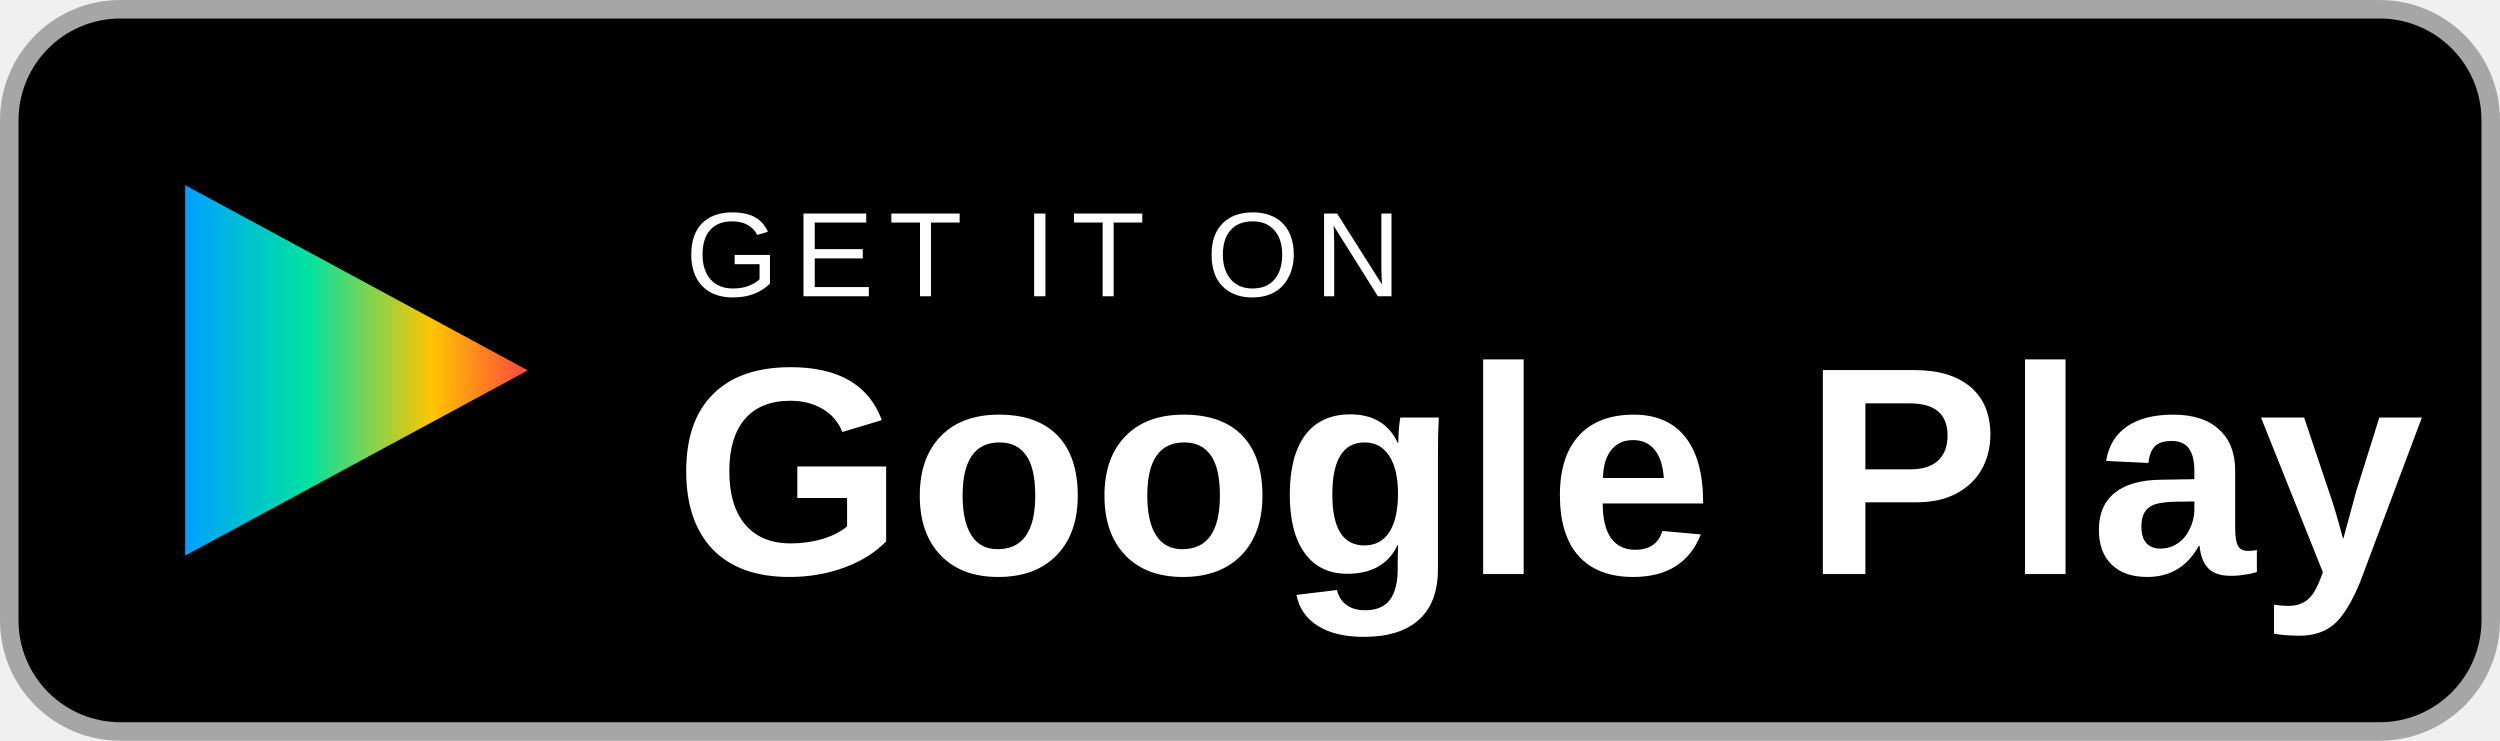
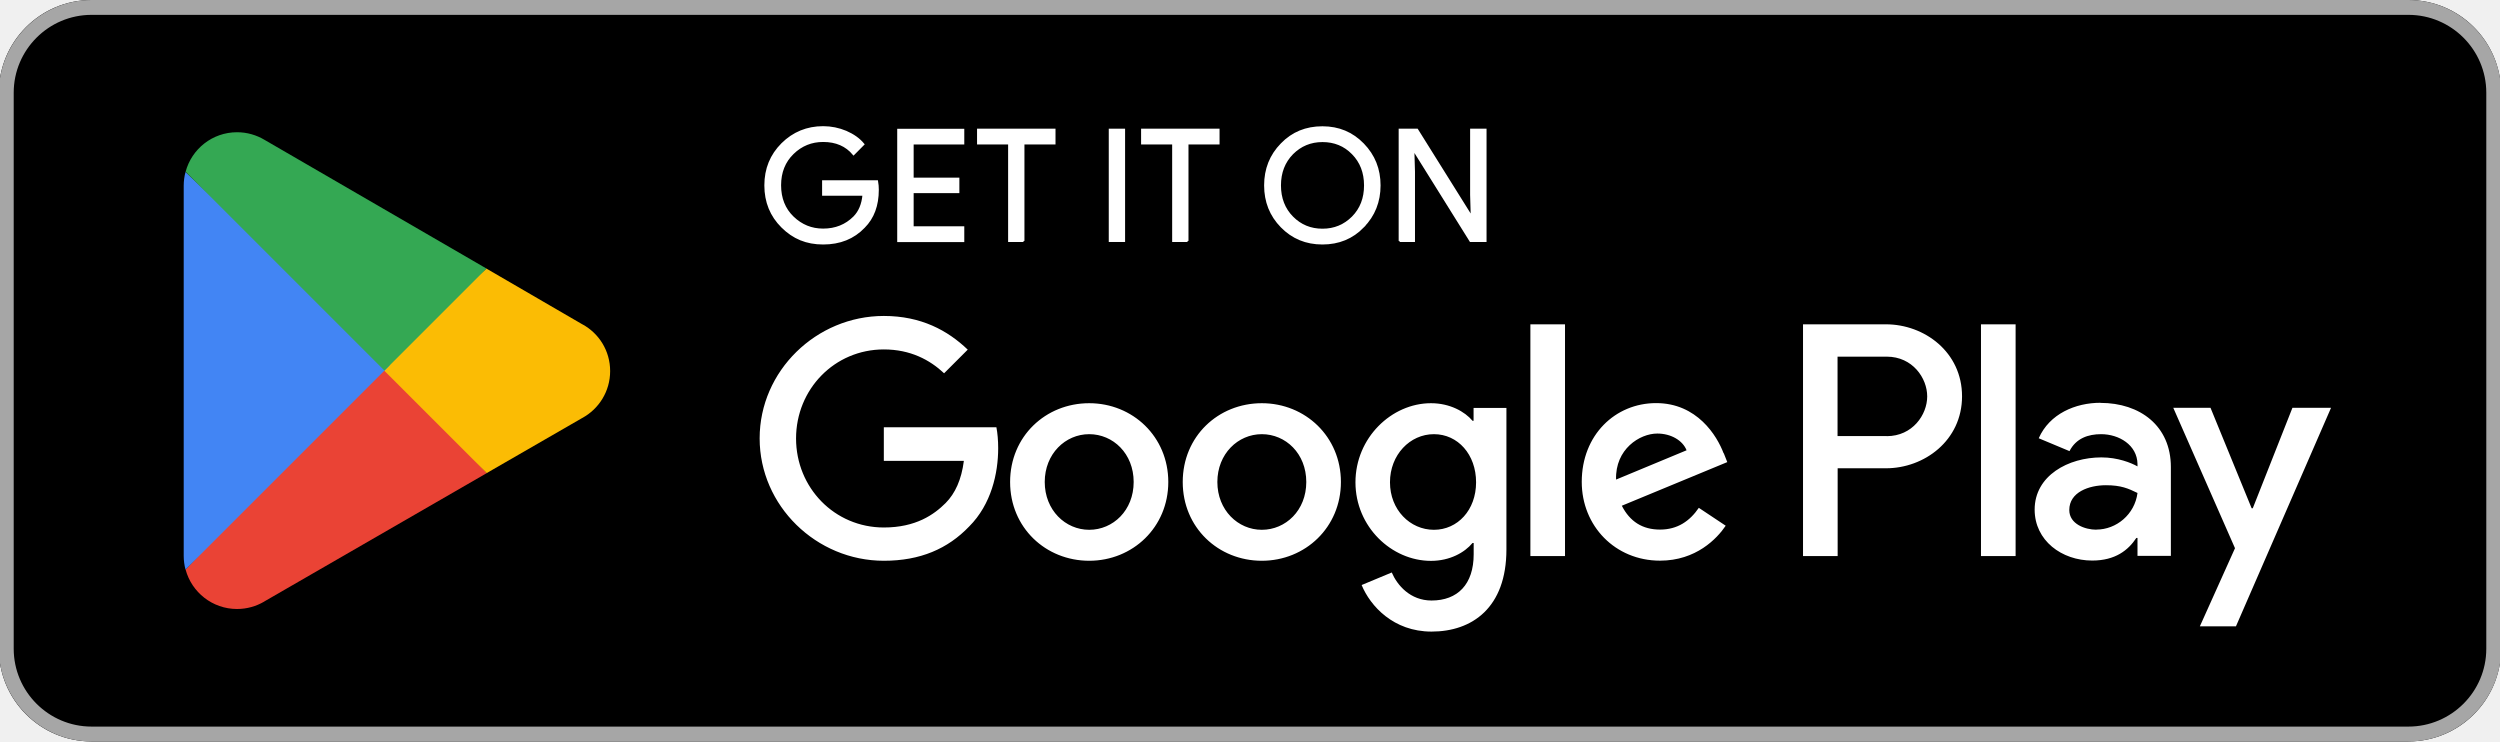
- <svg xmlns="http://www.w3.org/2000/svg" width="135" height="40" viewBox="0 0 135 40" role="img" aria-label="Get it on Google Play">
+ <svg xmlns="http://www.w3.org/2000/svg" id="artwork" version="1.1" viewBox="0 0 238.96 70.87">
  <defs>
-     <linearGradient id="gpPlay" x1="10" y1="20" x2="29" y2="20" gradientUnits="userSpaceOnUse">
-       <stop offset="0" stop-color="#00A0FF" />
-       <stop offset="0.35" stop-color="#00E2A0" />
-       <stop offset="0.7" stop-color="#FFC500" />
-       <stop offset="1" stop-color="#FF3A44" />
-     </linearGradient>
+     <style>
+       .st0 {
+         fill: #4285f4;
+       }
+ 
+       .st1 {
+         fill: #a6a6a6;
+       }
+ 
+       .st2 {
+         stroke: #fff;
+         stroke-miterlimit: 10;
+         stroke-width: .2px;
+       }
+ 
+       .st2, .st3 {
+         fill: #fff;
+       }
+ 
+       .st4 {
+         fill: #34a853;
+       }
+ 
+       .st5 {
+         fill: #fbbc04;
+       }
+ 
+       .st6 {
+         fill: #ea4335;
+       }
+     </style>
  </defs>
-   <rect x="0.5" y="0.5" width="134" height="39" rx="6" ry="6" fill="#000000" stroke="#A6A6A6" stroke-width="1" />
-   <path d="M10 10 L10 30 L28.5 20 Z" fill="url(#gpPlay)" />
-   <text x="37" y="16" fill="#FFFFFF" font-family="'Helvetica Neue',Arial,sans-serif" font-size="6.5" letter-spacing="0.8">GET IT ON</text>
-   <text x="36.4" y="31" fill="#FFFFFF" font-family="'Helvetica Neue',Arial,sans-serif" font-size="16" font-weight="600" letter-spacing="0.2">Google Play</text>
+   <rect x="-.11" width="239.17" height="70.87" rx="8.86" ry="8.86" />
+   <path class="st1" d="M230.21,1.42c4.1,0,7.44,3.34,7.44,7.44v53.15c0,4.1-3.34,7.44-7.44,7.44H8.75c-4.1,0-7.44-3.34-7.44-7.44V8.86C1.31,4.76,4.65,1.42,8.75,1.42h221.46M230.21,0H8.75C3.88,0-.11,3.99-.11,8.86v53.15c0,4.87,3.99,8.86,8.86,8.86h221.46c4.87,0,8.86-3.99,8.86-8.86V8.86c0-4.87-3.99-8.86-8.86-8.86h0Z" />
+   <g>
+     <path class="st2" d="M83.9,18.15c0,1.48-.44,2.67-1.32,3.55-1,1.05-2.3,1.57-3.9,1.57s-2.84-.53-3.91-1.59c-1.07-1.06-1.61-2.38-1.61-3.96s.54-2.89,1.61-3.96c1.07-1.06,2.38-1.6,3.91-1.6.76,0,1.49.15,2.18.44.69.3,1.25.69,1.66,1.19l-.93.94c-.7-.84-1.67-1.26-2.91-1.26-1.12,0-2.09.39-2.9,1.18s-1.22,1.81-1.22,3.06.41,2.28,1.22,3.06c.82.79,1.78,1.18,2.9,1.18,1.19,0,2.18-.4,2.97-1.19.51-.52.81-1.23.89-2.15h-3.86v-1.28h5.15c.05.28.07.54.07.8Z" />
+     <path class="st2" d="M92.07,13.71h-4.84v3.37h4.37v1.28h-4.37v3.37h4.84v1.31h-6.21v-10.63h6.21v1.31h0Z" />
+     <path class="st2" d="M97.83,23.03h-1.37v-9.32h-2.97v-1.31h7.3v1.31h-2.97s0,9.32,0,9.32Z" />
+     <path class="st2" d="M106.08,23.03v-10.63h1.36v10.63h-1.36Z" />
+     <path class="st2" d="M113.51,23.03h-1.37v-9.32h-2.97v-1.31h7.3v1.31h-2.97s0,9.32,0,9.32Z" />
+     <path class="st2" d="M130.3,21.66c-1.05,1.08-2.34,1.61-3.9,1.61s-2.85-.54-3.9-1.61c-1.05-1.07-1.57-2.39-1.57-3.94s.52-2.87,1.57-3.94c1.04-1.08,2.34-1.61,3.9-1.61s2.84.54,3.89,1.62c1.05,1.08,1.57,2.39,1.57,3.93s-.52,2.87-1.57,3.94ZM123.52,20.77c.79.8,1.75,1.19,2.89,1.19s2.1-.4,2.89-1.19c.79-.8,1.18-1.81,1.18-3.05s-.4-2.26-1.18-3.05c-.78-.8-1.75-1.19-2.89-1.19s-2.1.4-2.89,1.19c-.78.8-1.18,1.81-1.18,3.05s.4,2.26,1.18,3.05Z" />
+     <path class="st2" d="M133.79,23.03v-10.63h1.66l5.17,8.27h.06l-.06-2.05v-6.22h1.37v10.63h-1.43l-5.41-8.67h-.06l.06,2.05v6.62h-1.37,0Z" />
+   </g>
+   <path class="st3" d="M120.61,38.54c-4.17,0-7.56,3.17-7.56,7.53s3.4,7.53,7.56,7.53,7.56-3.2,7.56-7.53-3.4-7.53-7.56-7.53ZM120.61,50.64c-2.28,0-4.25-1.88-4.25-4.57s1.97-4.57,4.25-4.57,4.25,1.85,4.25,4.57-1.97,4.57-4.25,4.57ZM104.11,38.54c-4.17,0-7.56,3.17-7.56,7.53s3.4,7.53,7.56,7.53,7.56-3.2,7.56-7.53-3.4-7.53-7.56-7.53ZM104.11,50.64c-2.28,0-4.25-1.88-4.25-4.57s1.97-4.57,4.25-4.57,4.25,1.85,4.25,4.57-1.97,4.57-4.25,4.57ZM84.48,40.85v3.2h7.65c-.23,1.8-.83,3.11-1.74,4.03-1.11,1.11-2.85,2.34-5.91,2.34-4.71,0-8.39-3.8-8.39-8.51s3.68-8.51,8.39-8.51c2.54,0,4.4,1,5.76,2.28l2.26-2.26c-1.91-1.83-4.45-3.22-8.02-3.22-6.45,0-11.87,5.25-11.87,11.7s5.42,11.7,11.87,11.7c3.48,0,6.11-1.14,8.16-3.28,2.11-2.11,2.77-5.08,2.77-7.48,0-.74-.06-1.43-.17-2h-10.76,0ZM164.75,43.33c-.63-1.68-2.54-4.8-6.45-4.8s-7.11,3.05-7.11,7.53c0,4.22,3.2,7.53,7.48,7.53,3.45,0,5.45-2.11,6.28-3.34l-2.57-1.71c-.86,1.26-2.03,2.08-3.71,2.08s-2.88-.77-3.65-2.28l10.08-4.17-.34-.86h0ZM154.47,45.84c-.09-2.91,2.26-4.4,3.94-4.4,1.31,0,2.43.66,2.8,1.6l-6.74,2.8ZM146.28,53.15h3.31v-22.15h-3.31v22.15ZM140.86,40.22h-.11c-.74-.88-2.17-1.68-3.97-1.68-3.77,0-7.22,3.31-7.22,7.56s3.45,7.51,7.22,7.51c1.8,0,3.22-.8,3.97-1.71h.11v1.08c0,2.88-1.54,4.42-4.03,4.42-2.03,0-3.28-1.46-3.8-2.68l-2.88,1.2c.83,2,3.03,4.45,6.68,4.45,3.88,0,7.16-2.28,7.16-7.85v-13.53h-3.14v1.23ZM137.06,50.64c-2.28,0-4.2-1.91-4.2-4.54s1.91-4.6,4.2-4.6,4.03,1.94,4.03,4.6-1.77,4.54-4.03,4.54ZM180.26,31h-7.92v22.15h3.31v-8.39h4.62c3.66,0,7.27-2.65,7.27-6.88s-3.6-6.88-7.27-6.88ZM180.34,41.68h-4.7v-7.59h4.7c2.47,0,3.87,2.05,3.87,3.8s-1.4,3.8-3.87,3.8h0ZM200.77,38.5c-2.39,0-4.87,1.05-5.9,3.39l2.94,1.23c.63-1.23,1.79-1.62,3.02-1.62,1.71,0,3.45,1.03,3.48,2.85v.23c-.6-.34-1.88-.86-3.45-.86-3.16,0-6.38,1.74-6.38,4.99,0,2.96,2.59,4.87,5.5,4.87,2.22,0,3.45-1,4.22-2.16h.11v1.71h3.19v-8.49c0-3.93-2.94-6.13-6.73-6.13h0ZM200.38,50.63c-1.08,0-2.59-.54-2.59-1.88,0-1.71,1.88-2.37,3.5-2.37,1.45,0,2.14.31,3.02.74-.26,2.05-2.02,3.5-3.93,3.5ZM219.12,38.98l-3.79,9.6h-.11l-3.93-9.6h-3.56l5.9,13.42-3.36,7.47h3.45l9.09-20.89h-3.68ZM189.35,53.15h3.31v-22.15h-3.31v22.15Z" />
+   <g>
+     <path class="st6" d="M36.6,34.41l-18.86,20.02s0,0,0,.01c.58,2.17,2.56,3.77,4.92,3.77.94,0,1.83-.26,2.58-.7l.06-.04,21.23-12.25-9.94-10.82Z" />
+     <path class="st5" d="M55.68,31h-.02s-9.17-5.33-9.17-5.33l-10.33,9.19,10.36,10.36,9.12-5.26c1.6-.86,2.68-2.55,2.68-4.49s-1.07-3.61-2.65-4.47h0Z" />
+     <path class="st0" d="M17.73,16.44c-.11.42-.17.86-.17,1.31v35.38c0,.45.06.89.17,1.31l19.51-19.51-19.51-18.49Z" />
+     <path class="st4" d="M36.74,35.43l9.76-9.76-21.21-12.3c-.77-.46-1.67-.73-2.63-.73-2.36,0-4.34,1.6-4.92,3.78h0s19,19,19,19h0Z" />
+   </g>
</svg>
